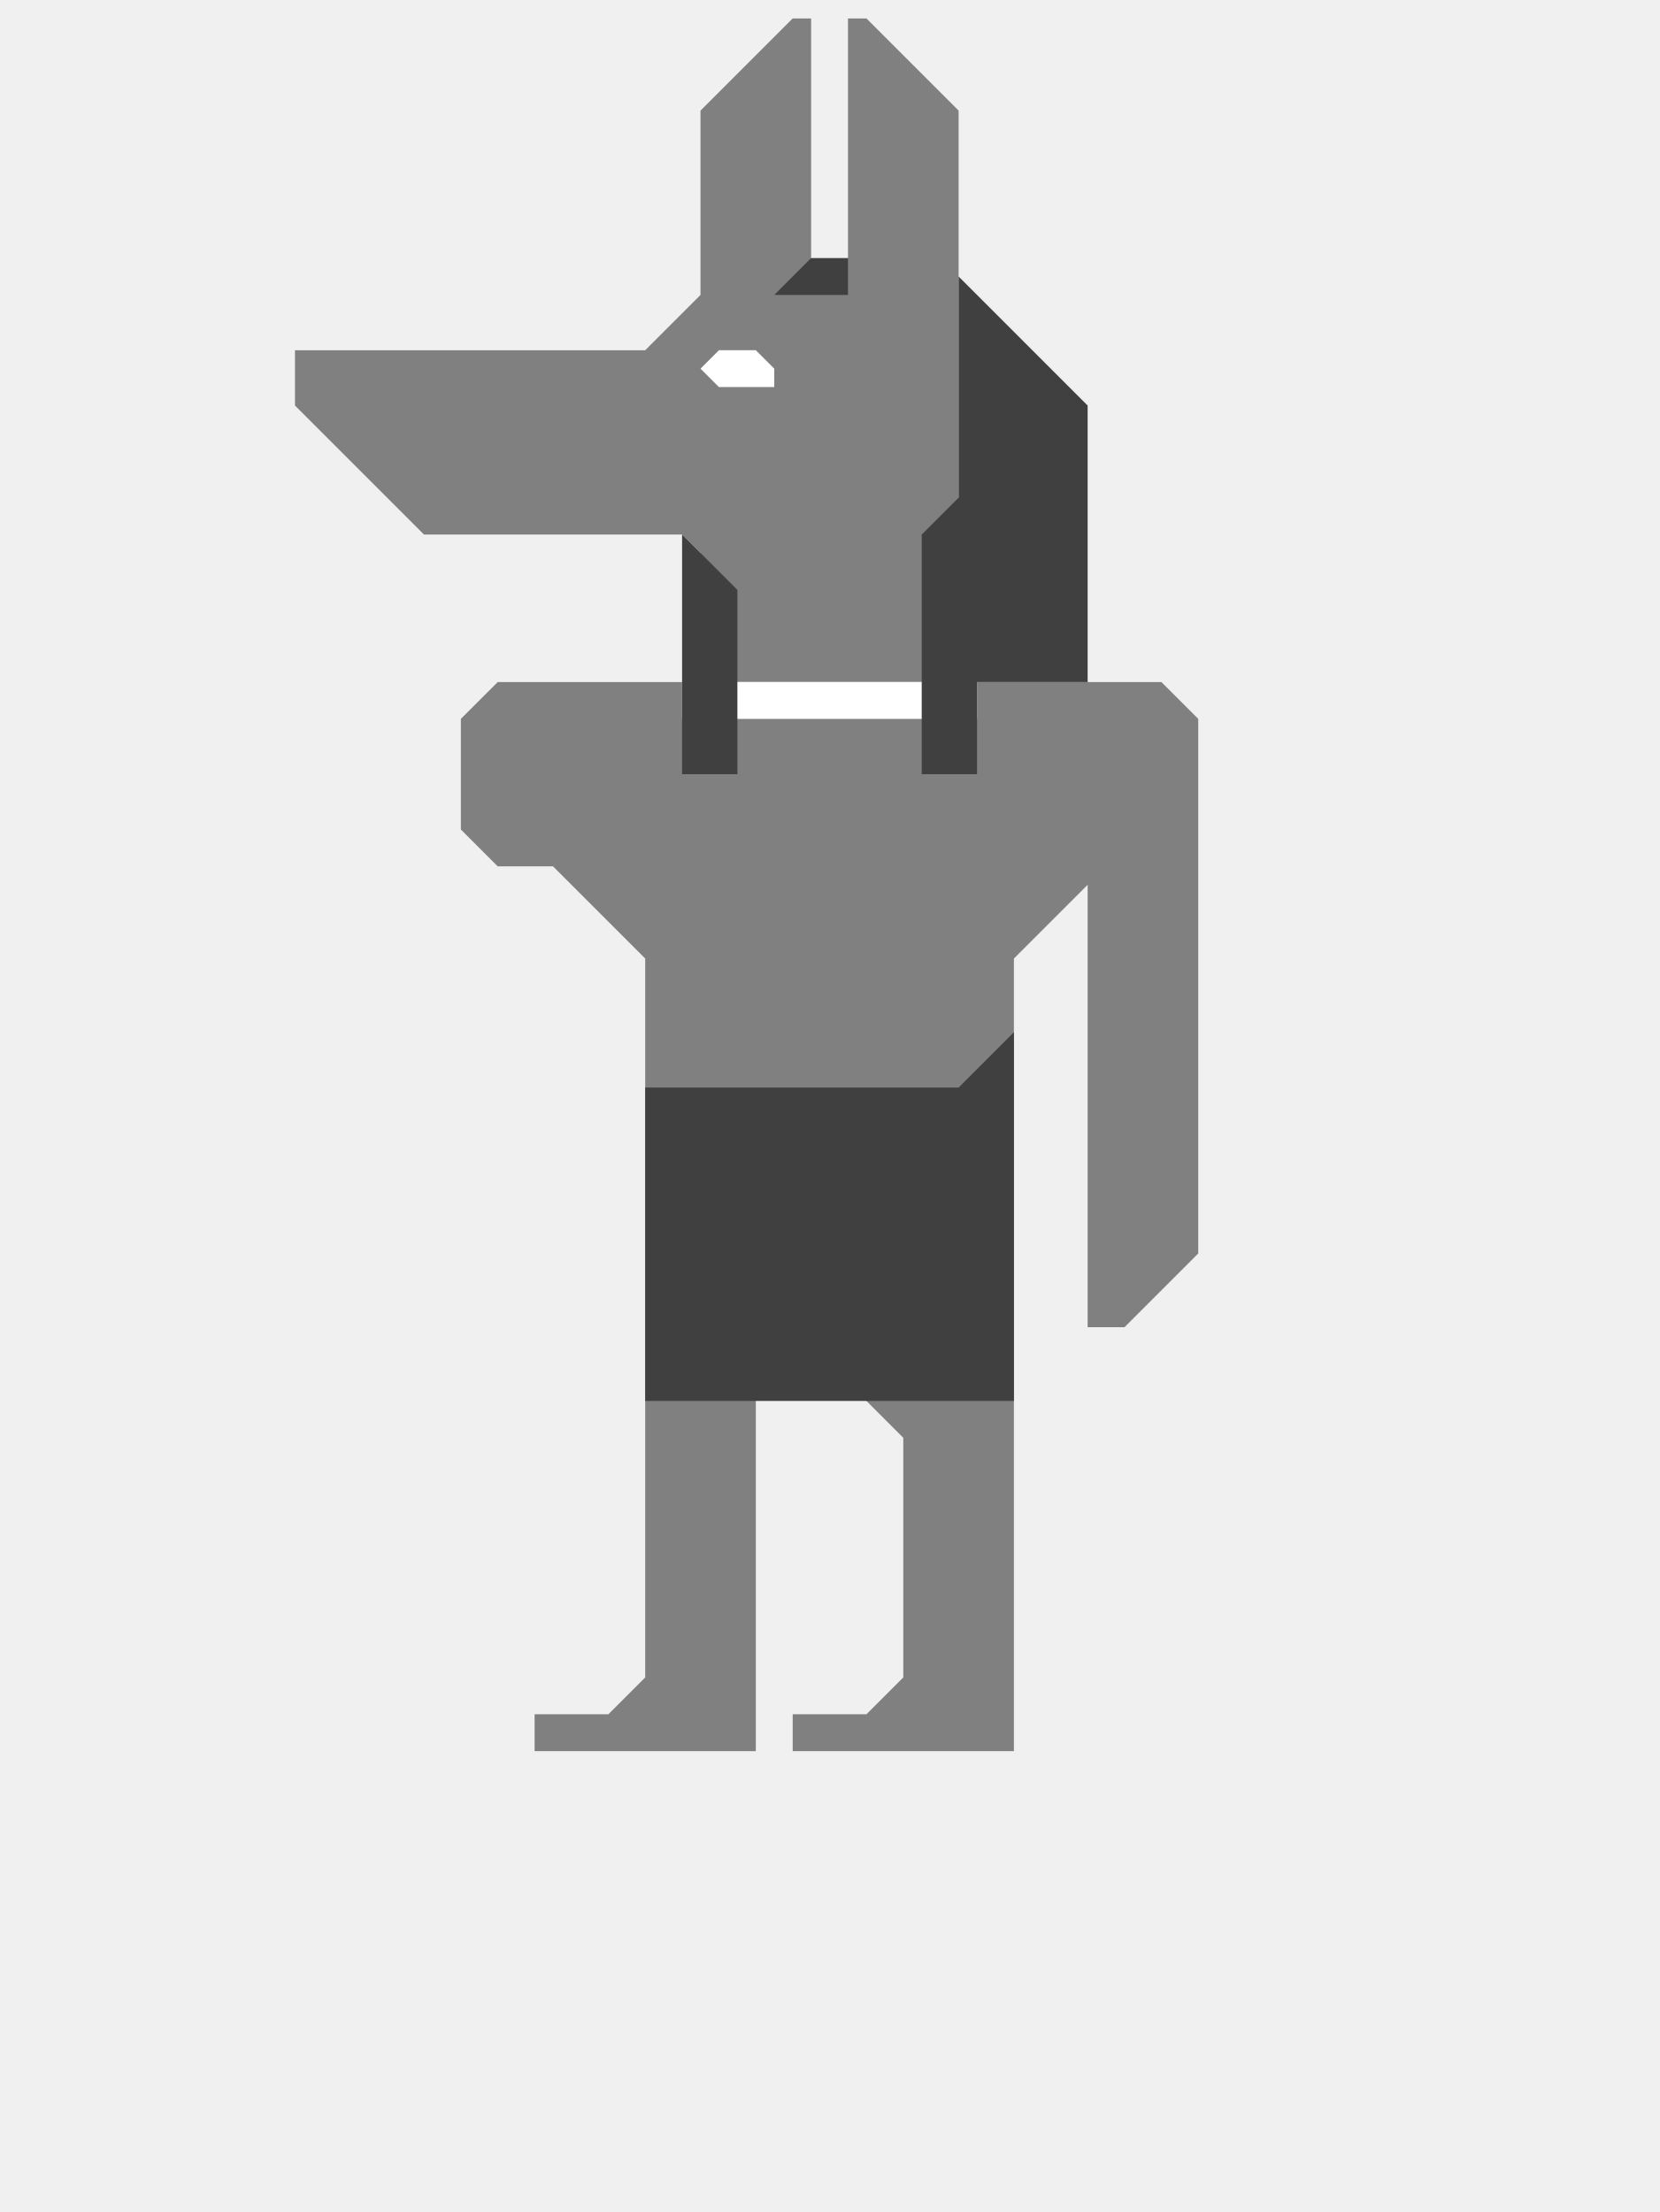
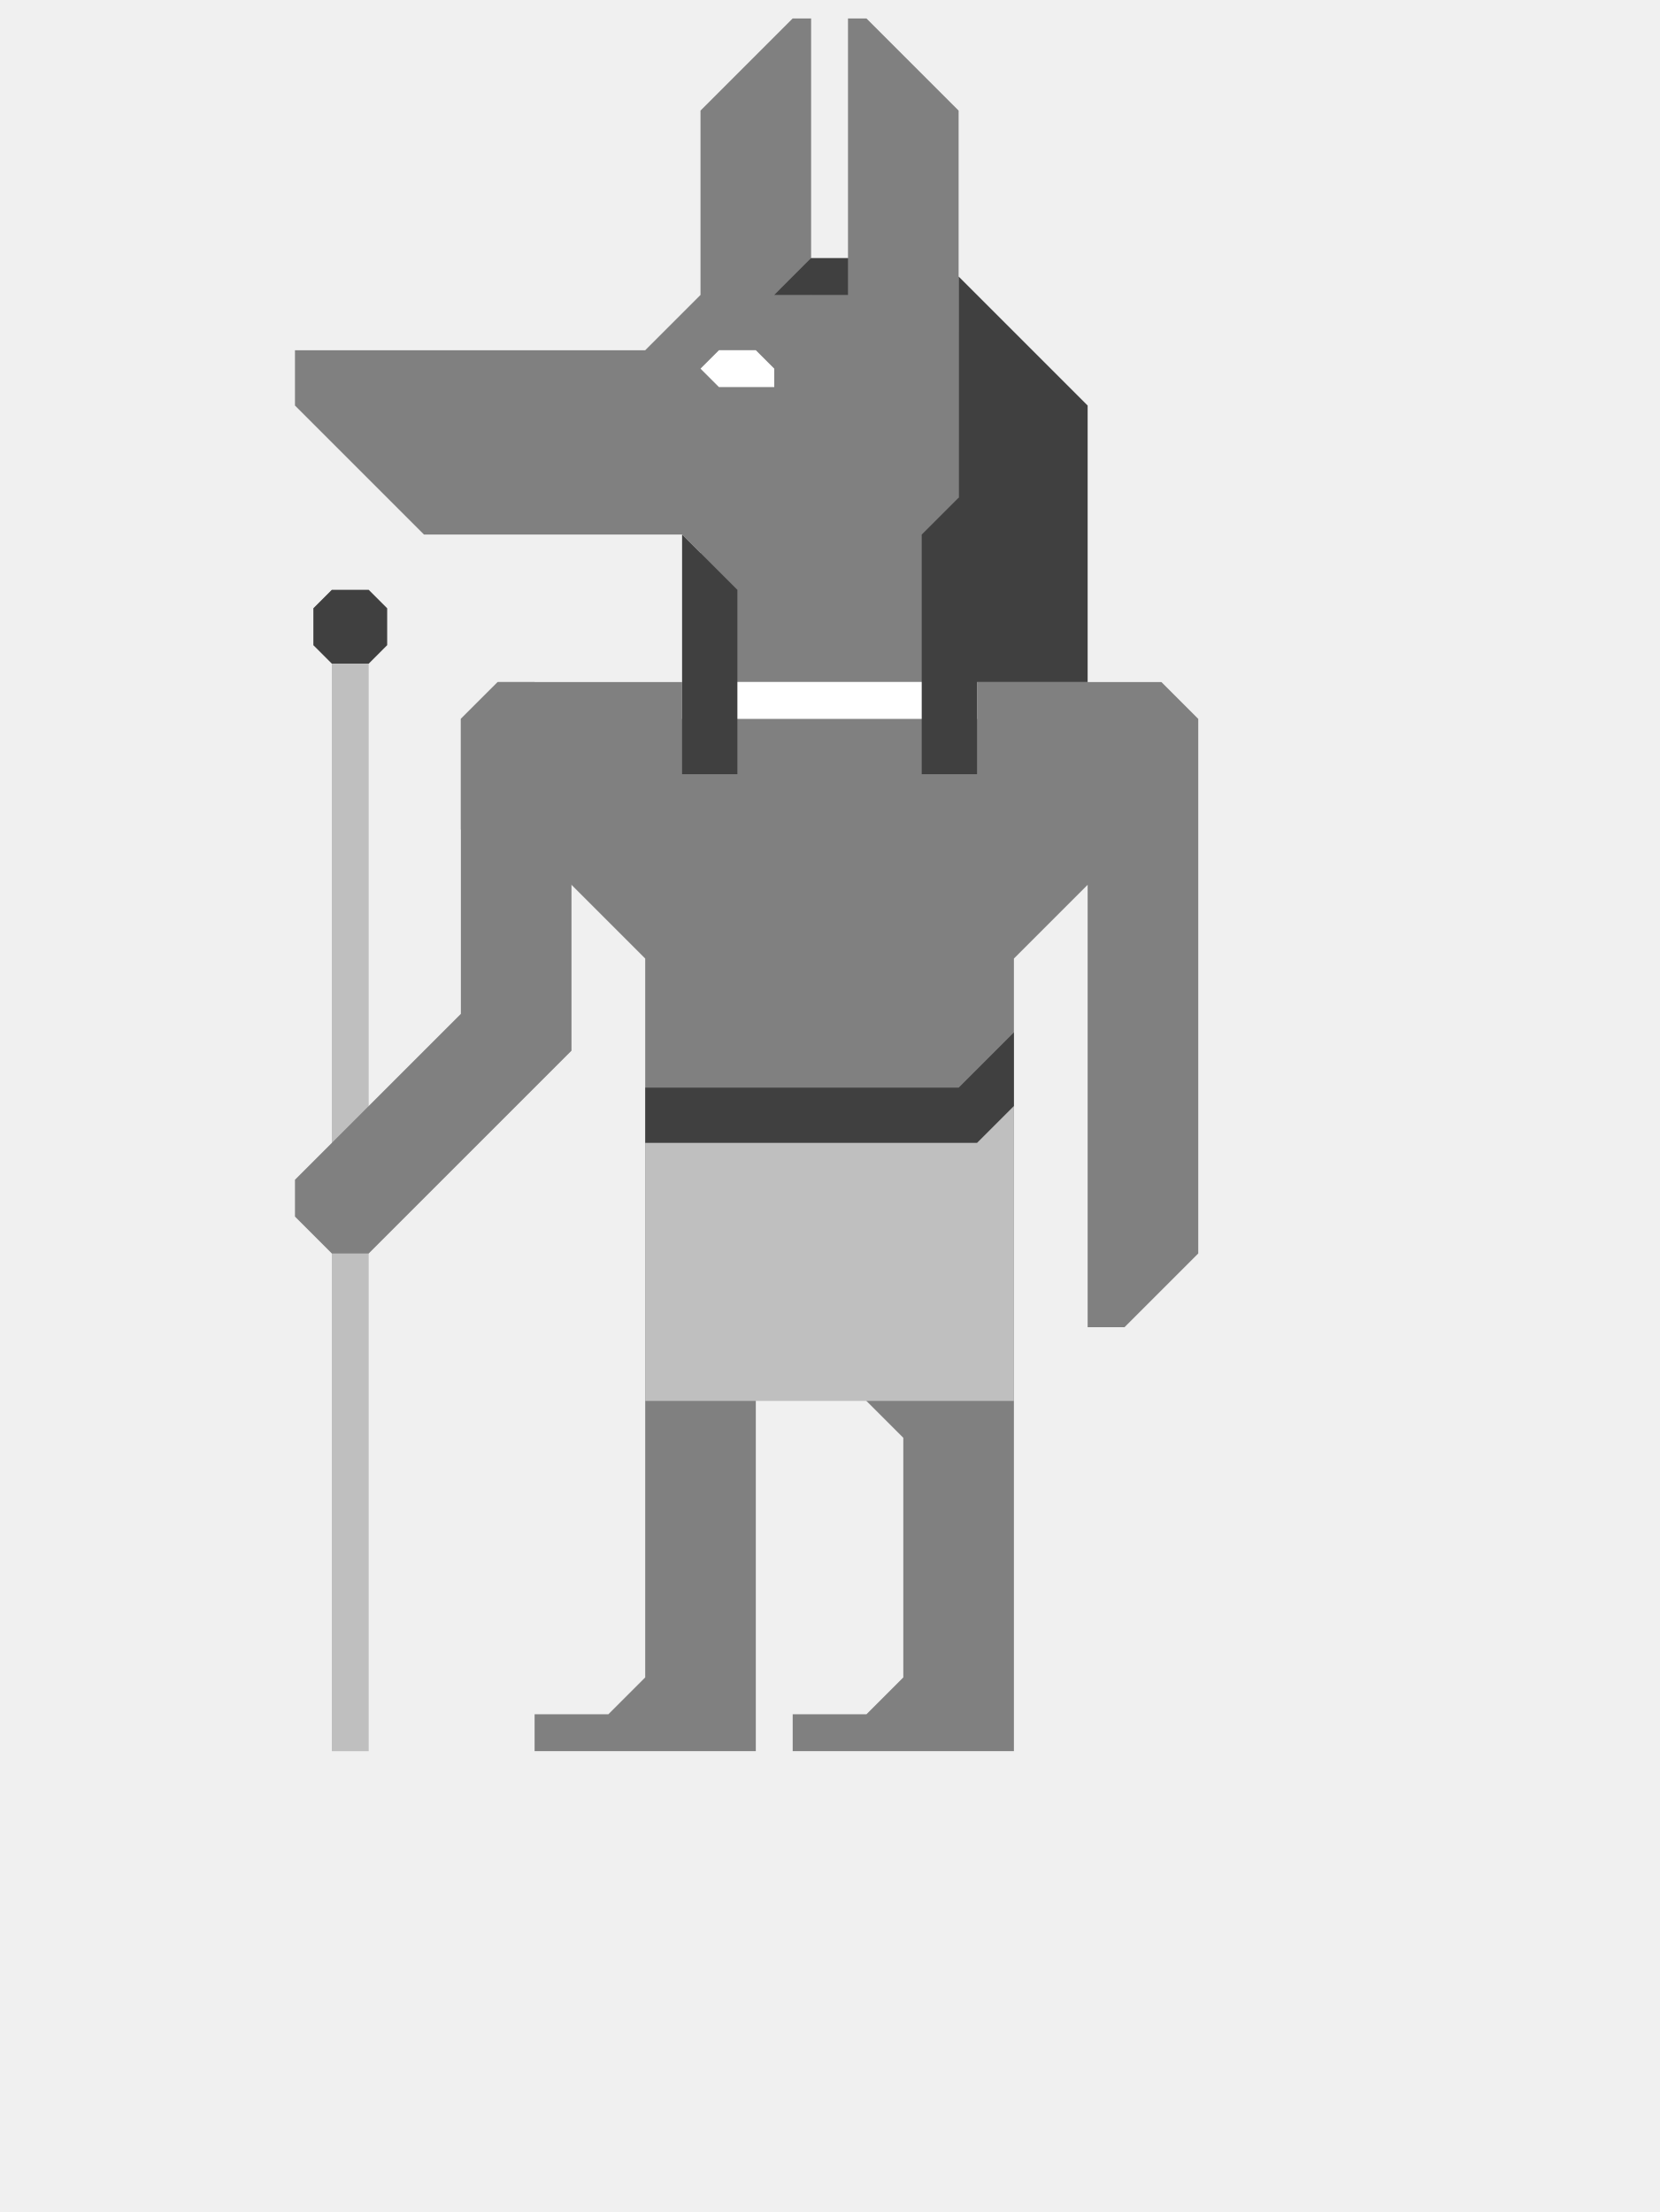
<svg xmlns="http://www.w3.org/2000/svg" width="450" height="600" viewBox="0 0 119.062 158.75" version="1.1" id="svg8976">
  <defs id="defs8973" />
  <g id="layer1">
    <path style="fill:#808080;fill-opacity:1;stroke:none;stroke-width:0.265px;stroke-linecap:butt;stroke-linejoin:miter;stroke-opacity:1" d="m 21.167,25.135 v 3.969 l 9.26,9.26 18.521,1e-6 1.323,1.323 v 9.26 H 68.792 L 68.792,7.937 62.177,1.323 H 60.854 l -1e-6,17.198 -2.646,2.646 -10e-7,-19.844 H 56.885 l -6.615,6.615 -10e-7,13.229 -3.969,3.969 H 21.167 v -1e-6" id="path1414" />
    <path style="display:none;fill:#ffffff;fill-opacity:1;stroke:none;stroke-width:0.265px;stroke-linecap:butt;stroke-linejoin:miter;stroke-opacity:1" d="M 34.396,26.458 37.042,23.812 h 2.646 l 2.646,2.646 v 1.323 h -6.615 l -1.323,-1.323" id="path2576" />
    <path style="display:inline;fill:#ffffff;fill-opacity:1;stroke:none;stroke-width:0.265px;stroke-linecap:butt;stroke-linejoin:miter;stroke-opacity:1" d="m 50.271,26.458 1.323,-1.323 h 2.646 l 1.323,1.323 v 1.323 h -3.969 l -1.323,-1.323" id="path3076" />
    <path style="fill:#808080;fill-opacity:1;stroke:none;stroke-width:0.265px;stroke-linecap:butt;stroke-linejoin:miter;stroke-opacity:1" d="m 35.719,48.948 h 47.625 l 2.646,2.646 V 89.958 L 80.698,95.25 H 78.052 V 63.5 l -5.292,5.292 v 56.885 h -15.875 v -2.646 h 5.292 l 2.646,-2.646 V 103.188 l -7.938,-7.938 -2.646,2.646 v 27.781 h -15.875 v -2.646 h 5.292 l 2.646,-2.646 V 95.25 l -4e-6,-26.458 -6.615,-6.615 h -3.969 l -2.646,-2.646 v -7.938 z" id="path3414" />
    <path style="fill:#ffffff;fill-opacity:1;stroke:none;stroke-width:0.265px;stroke-linecap:butt;stroke-linejoin:miter;stroke-opacity:1" d="m 48.948,48.948 v 2.646 H 70.115 V 48.948 H 48.948" id="path8651" />
-     <path style="opacity:1;fill:#404040;fill-opacity:1;stroke:none;stroke-width:0.265px;stroke-linecap:butt;stroke-linejoin:miter;stroke-opacity:1" d="m 68.792,19.844 9.26,9.26 v 19.844 h -7.938 V 55.562 h -3.969 V 38.365 l 2.646,-2.646 z" id="path4200" />
-     <path style="fill:#404040;fill-opacity:1;stroke:none;stroke-width:0.265px;stroke-linecap:butt;stroke-linejoin:miter;stroke-opacity:1" d="M 48.948,38.365 V 55.562 h 3.969 V 42.333 l -3.969,-3.969" id="path5137" />
-     <path style="display:inline;fill:#404040;fill-opacity:1;stroke:none;stroke-width:0.265px;stroke-linecap:butt;stroke-linejoin:miter;stroke-opacity:1" d="m 60.854,18.521 h -2.646 l -2.646,2.646 h 5.292 z" id="path6092" />
-     <path style="display:inline;fill:#404040;fill-opacity:1;stroke:none;stroke-width:0.265px;stroke-linecap:butt;stroke-linejoin:miter;stroke-opacity:1" d="m 46.302,78.052 22.49,10e-7 3.969,-3.969 -10e-7,26.458 H 46.302 V 78.052" id="path8153" />
+     <g id="g834">
+       <path style="opacity:1;fill:#404040;fill-opacity:1;stroke:none;stroke-width:0.265px;stroke-linecap:butt;stroke-linejoin:miter;stroke-opacity:1" d="m 68.792,19.844 9.26,9.26 v 19.844 h -7.938 V 55.562 h -3.969 V 38.365 l 2.646,-2.646 z" id="path4200" />
+       <path style="fill:#404040;fill-opacity:1;stroke:none;stroke-width:0.265px;stroke-linecap:butt;stroke-linejoin:miter;stroke-opacity:1" d="M 48.948,38.365 V 55.562 h 3.969 V 42.333 l -3.969,-3.969" id="path5137" />
+       <path style="display:inline;fill:#404040;fill-opacity:1;stroke:none;stroke-width:0.265px;stroke-linecap:butt;stroke-linejoin:miter;stroke-opacity:1" d="m 60.854,18.521 h -2.646 l -2.646,2.646 h 5.292 z" id="path6092" />
+     </g>
+     <g id="g1465">
+       <path id="path1773" style="fill:#bfbfbf;fill-opacity:1;stroke:none;stroke-width:1px;stroke-linecap:butt;stroke-linejoin:miter;stroke-opacity:1" d="m 90,160 -5,5 v 10 l 5,5 v 295 h 10 V 180 l 5,-5 v -10 l -5,-5 z" transform="scale(0.2645833)" />
+       <path style="fill:#404040;fill-opacity:1;stroke:none;stroke-width:0.265px;stroke-linecap:butt;stroke-linejoin:miter;stroke-opacity:1" d="m 22.49,43.656 v 2.646 l 1.323,1.323 h 2.646 L 27.781,46.302 V 43.656 L 26.458,42.333 H 23.812 l -1.323,1.323" id="path1145" />
+     </g>
+     <path style="fill:#808080;fill-opacity:1;stroke:none;stroke-width:0.265px;stroke-linecap:butt;stroke-linejoin:miter;stroke-opacity:1" d="m 33.073,51.594 10e-7,21.167 -11.906,11.906 -1e-6,2.646 2.646,2.646 h 2.646 l 14.552,-14.552 -10e-7,-23.812 -2.646,-2.646 H 35.719 Z" id="path884" />
+     <g id="g1469">
+       <path style="display:inline;fill:#bfbfbf;fill-opacity:1;stroke:none;stroke-width:0.265px;stroke-linecap:butt;stroke-linejoin:miter;stroke-opacity:1" d="m 46.302,78.052 22.49,10e-7 3.969,-3.969 -10e-7,26.458 H 46.302 V 78.052" id="path8153" />
+       <path style="fill:#404040;fill-opacity:1;stroke:none;stroke-width:0.265px;stroke-linecap:butt;stroke-linejoin:miter;stroke-opacity:1" d="m 46.302,78.052 h 22.49 l 3.969,-3.969 v 5.292 l -2.646,2.646 h -23.812 v -3.969" id="path867" />
+     </g>
  </g>
</svg>
